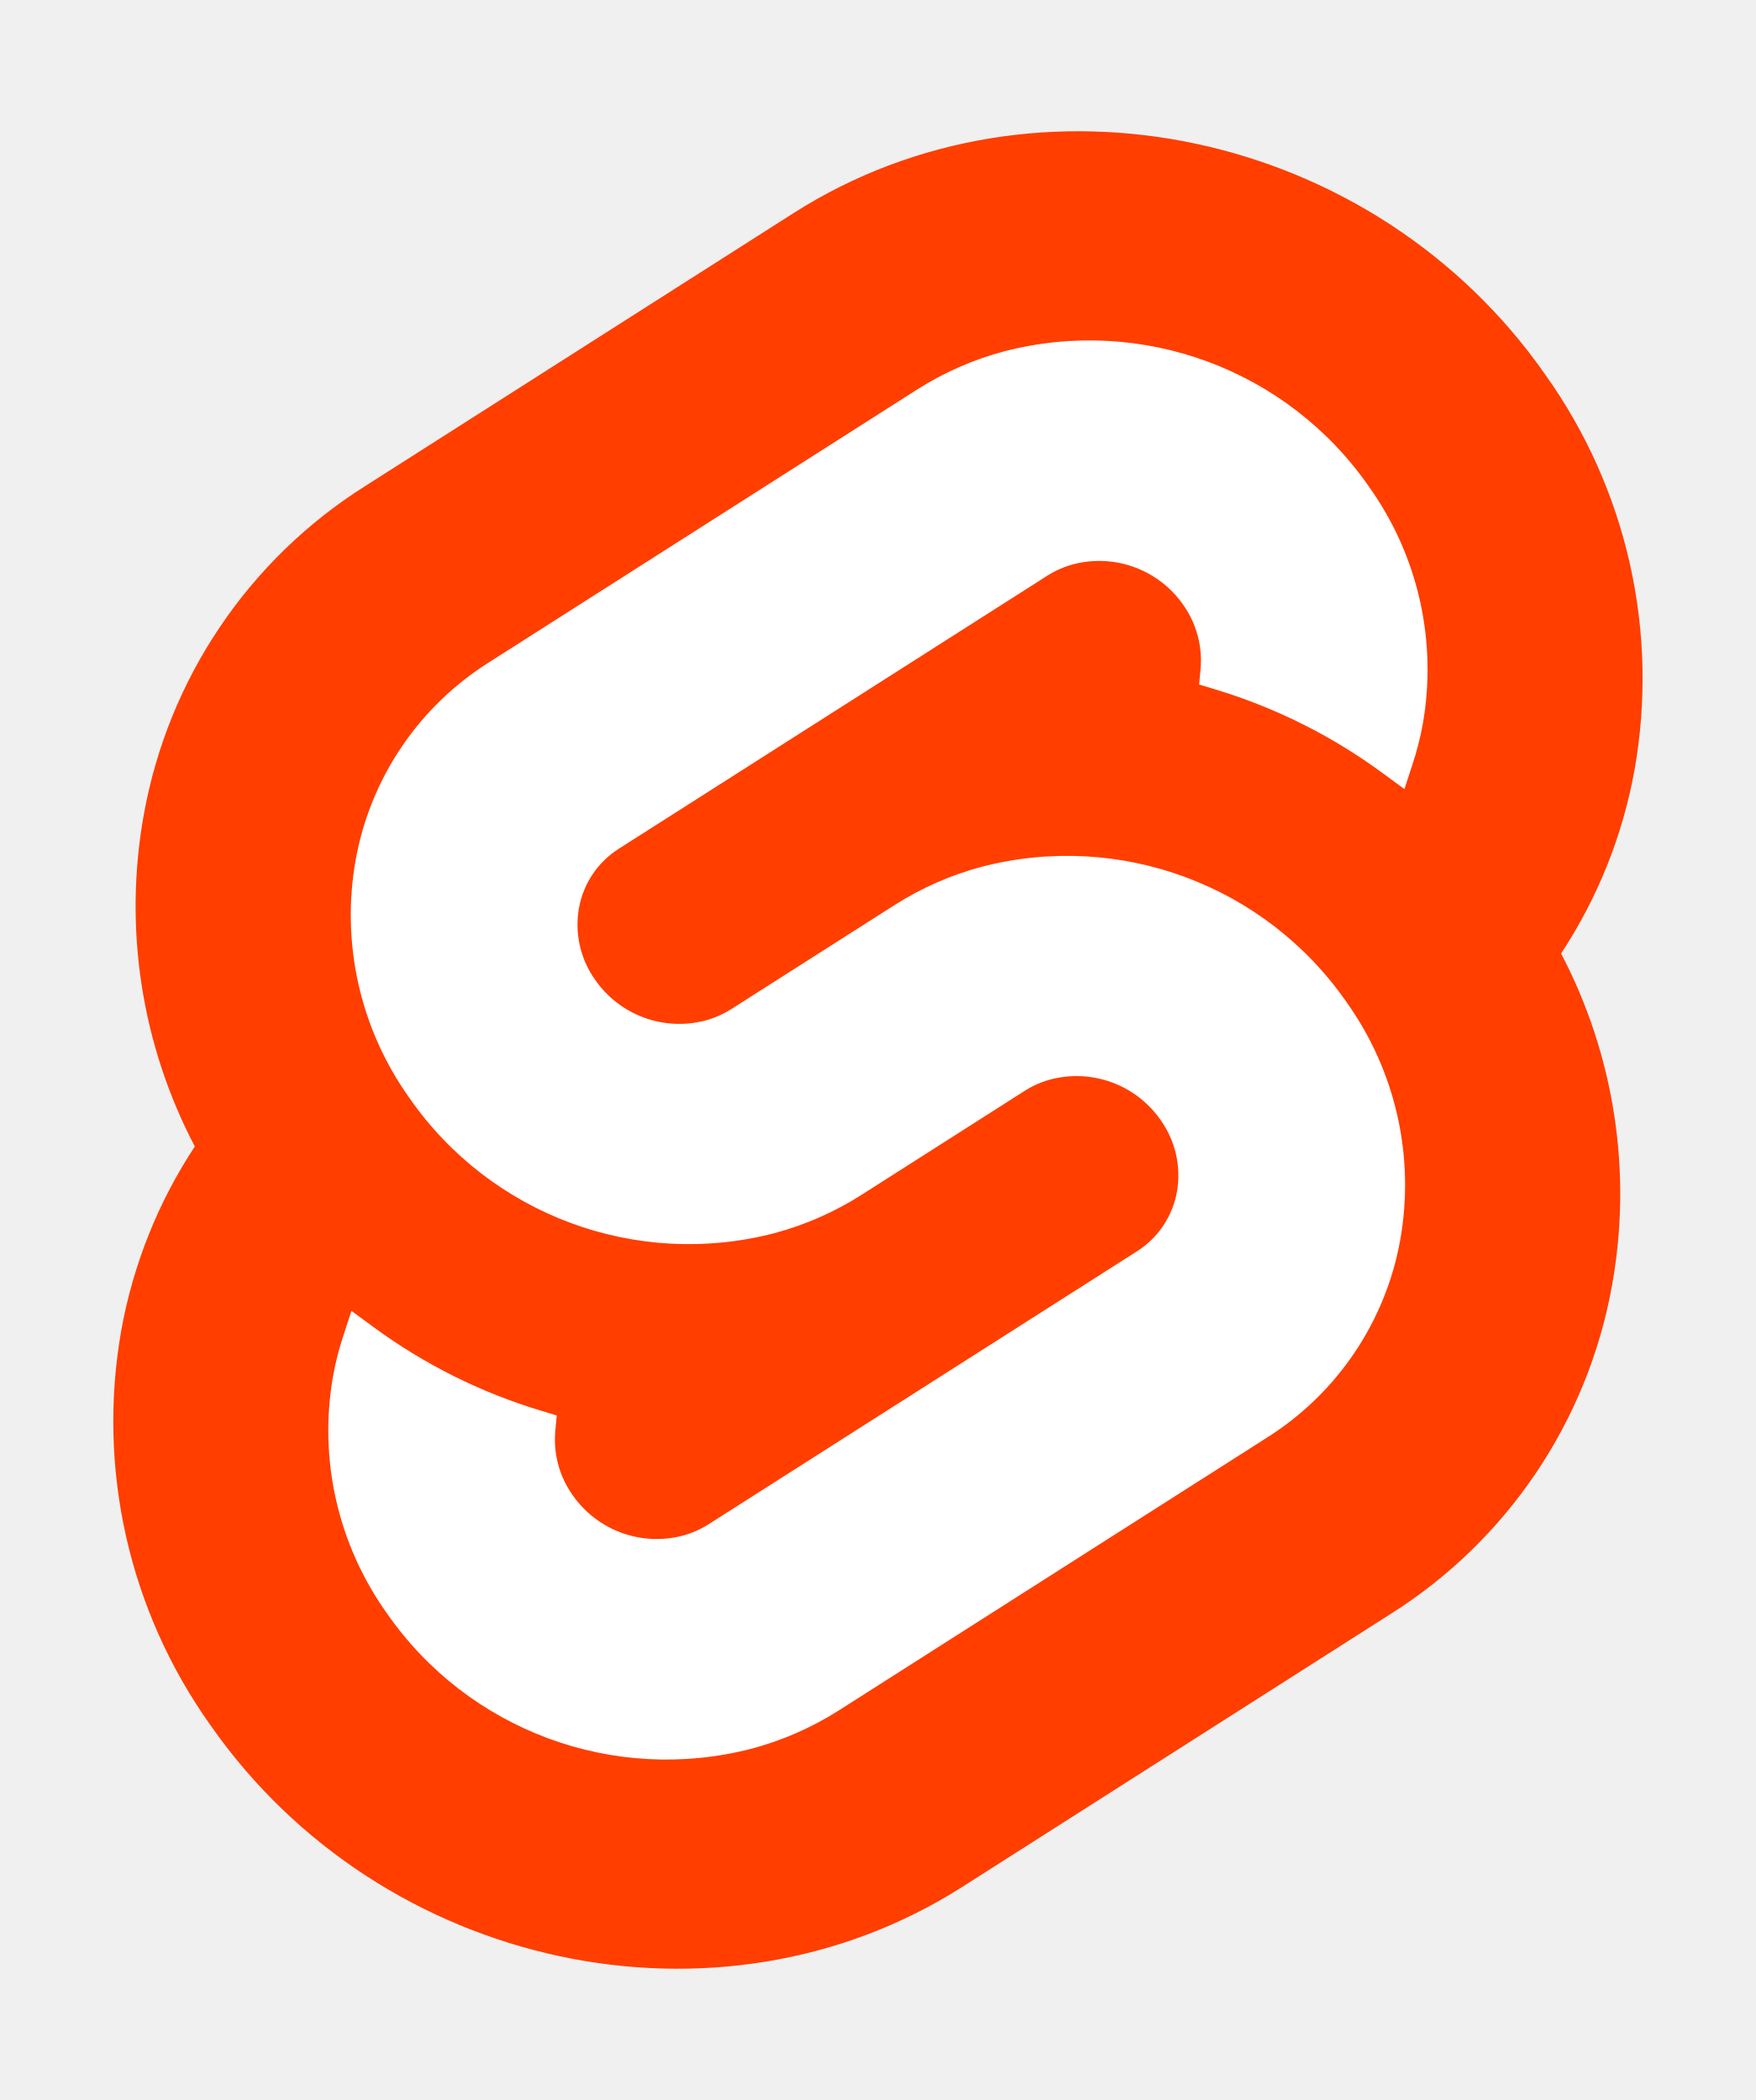
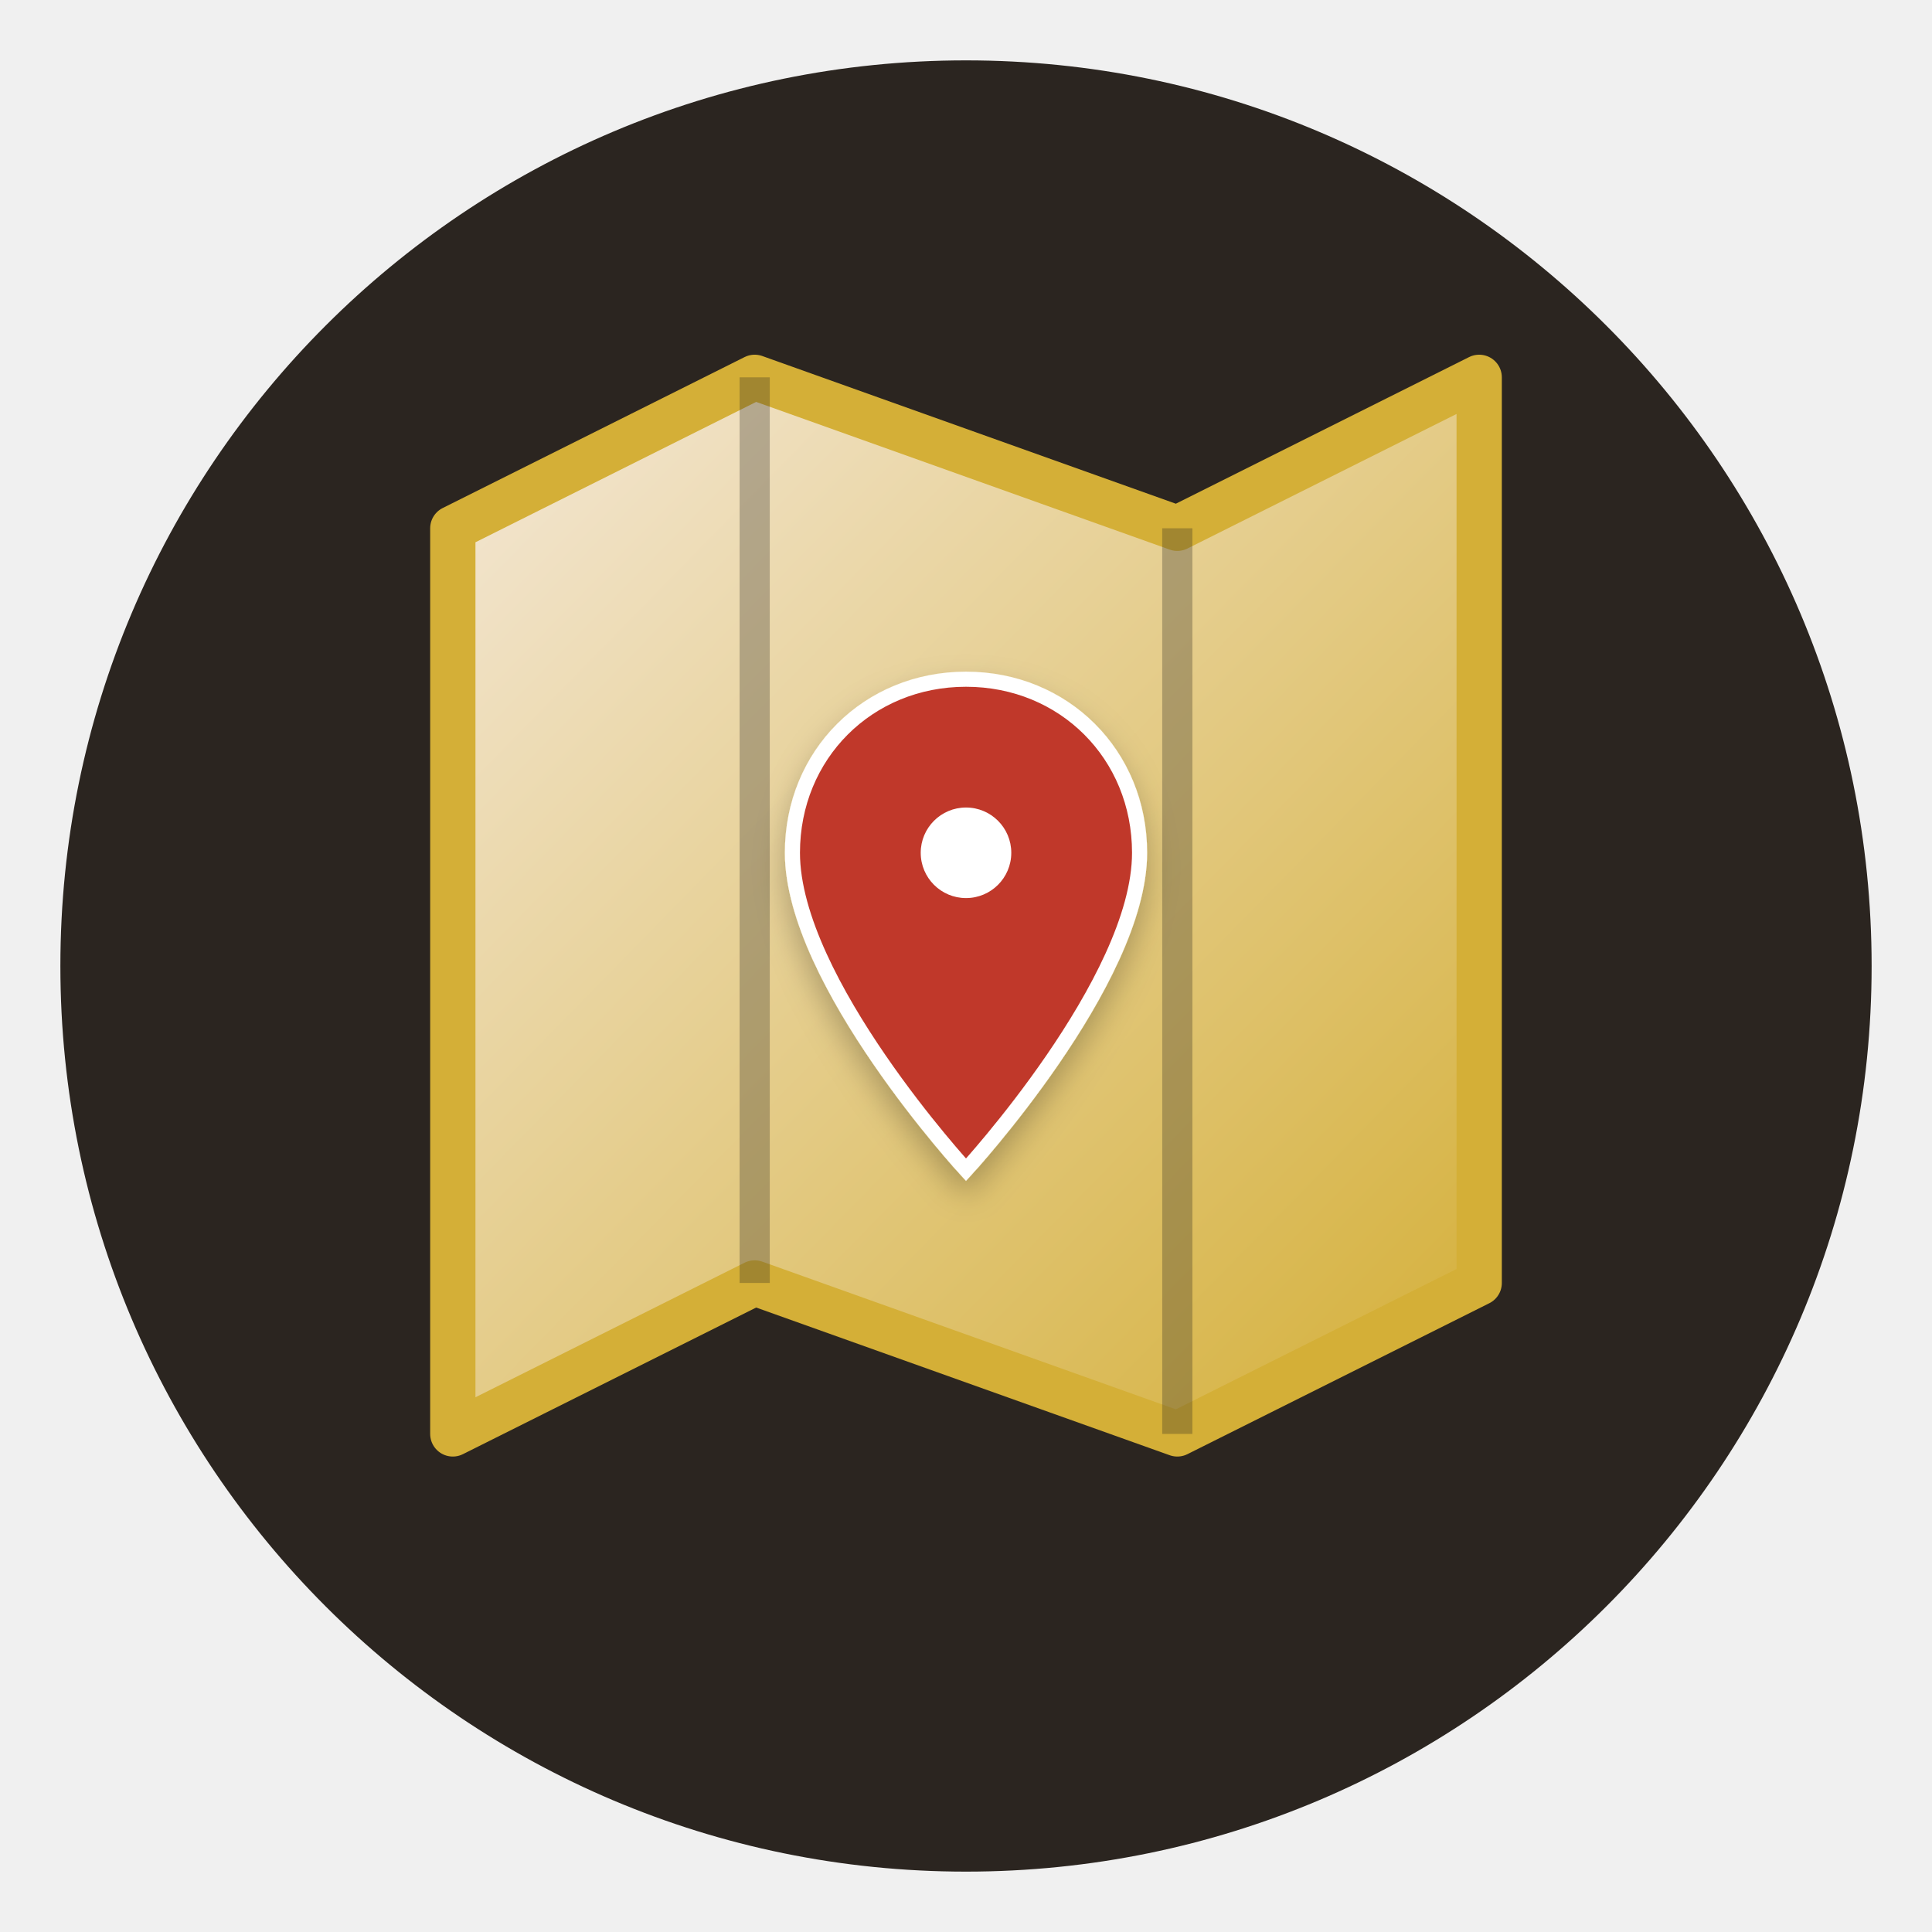
- <svg xmlns="http://www.w3.org/2000/svg" width="107" height="128" viewBox="0 0 107 128">
-   <path d="M94.157 22.819c-10.4-14.885-30.94-19.297-45.792-9.835L22.282 29.608A29.92 29.92 0 0 0 8.764 49.65a31.5 31.5 0 0 0 3.108 20.231 30 30 0 0 0-4.477 11.183 31.9 31.9 0 0 0 5.448 24.116c10.402 14.887 30.942 19.297 45.791 9.835l26.083-16.624A29.92 29.92 0 0 0 98.235 78.35a31.53 31.53 0 0 0-3.105-20.232 30 30 0 0 0 4.474-11.182 31.88 31.88 0 0 0-5.447-24.116" style="fill:#ff3e00" />
-   <path d="M45.817 106.582a20.72 20.72 0 0 1-22.237-8.243 19.17 19.17 0 0 1-3.277-14.503 18 18 0 0 1 .624-2.435l.49-1.498 1.337.981a33.6 33.6 0 0 0 10.203 5.098l.97.294-.09.968a5.85 5.85 0 0 0 1.052 3.878 6.24 6.24 0 0 0 6.695 2.485 5.8 5.8 0 0 0 1.603-.704L69.27 76.28a5.43 5.43 0 0 0 2.45-3.631 5.8 5.8 0 0 0-.987-4.371 6.24 6.24 0 0 0-6.698-2.487 5.7 5.7 0 0 0-1.6.704l-9.953 6.345a19 19 0 0 1-5.296 2.326 20.72 20.72 0 0 1-22.237-8.243 19.17 19.17 0 0 1-3.277-14.502 17.99 17.99 0 0 1 8.13-12.052l26.081-16.623a19 19 0 0 1 5.3-2.329 20.72 20.72 0 0 1 22.237 8.243 19.17 19.17 0 0 1 3.277 14.503 18 18 0 0 1-.624 2.435l-.49 1.498-1.337-.98a33.6 33.6 0 0 0-10.203-5.1l-.97-.294.09-.968a5.86 5.86 0 0 0-1.052-3.878 6.24 6.24 0 0 0-6.696-2.485 5.8 5.8 0 0 0-1.602.704L37.73 51.72a5.42 5.42 0 0 0-2.449 3.63 5.79 5.79 0 0 0 .986 4.372 6.24 6.24 0 0 0 6.698 2.486 5.8 5.8 0 0 0 1.602-.704l9.952-6.342a19 19 0 0 1 5.295-2.328 20.72 20.72 0 0 1 22.237 8.242 19.17 19.17 0 0 1 3.277 14.503 18 18 0 0 1-8.13 12.053l-26.081 16.622a19 19 0 0 1-5.3 2.328" style="fill:#fff" />
+ <svg xmlns="http://www.w3.org/2000/svg" viewBox="0 0 512 512">
+   <defs>
+     <linearGradient id="goldGradient" x1="0%" y1="0%" x2="100%" y2="100%">
+       <stop offset="0%" style="stop-color:#f4e8d8;stop-opacity:1" />
+       <stop offset="100%" style="stop-color:#d4af37;stop-opacity:1" />
+     </linearGradient>
+     <filter id="shadow" x="-20%" y="-20%" width="140%" height="140%">
+       <feDropShadow dx="0" dy="4" stdDeviation="4" flood-color="#000" flood-opacity="0.25" />
+     </filter>
+   </defs>
+   <circle cx="256" cy="256" r="240" fill="#2b2520" />
+   <path d="M120 140 L200 100 L312 140 L392 100 V340 L312 380 L200 340 L120 380 Z" fill="url(#goldGradient)" stroke="#d4af37" stroke-width="12" stroke-linejoin="round" />
+   <path d="M200 100 V340 M312 140 V380" stroke="#2b2520" stroke-width="8" stroke-opacity="0.3" />
+   <path d="M256 180 C230 180 210 200 210 226 C210 260 256 310 256 310 C256 310 302 260 302 226 C302 200 282 180 256 180 Z" fill="#c0392b" filter="url(#shadow)" stroke="#fff" stroke-width="4" />
+   <circle cx="256" cy="226" r="12" fill="#fff" />
</svg>
